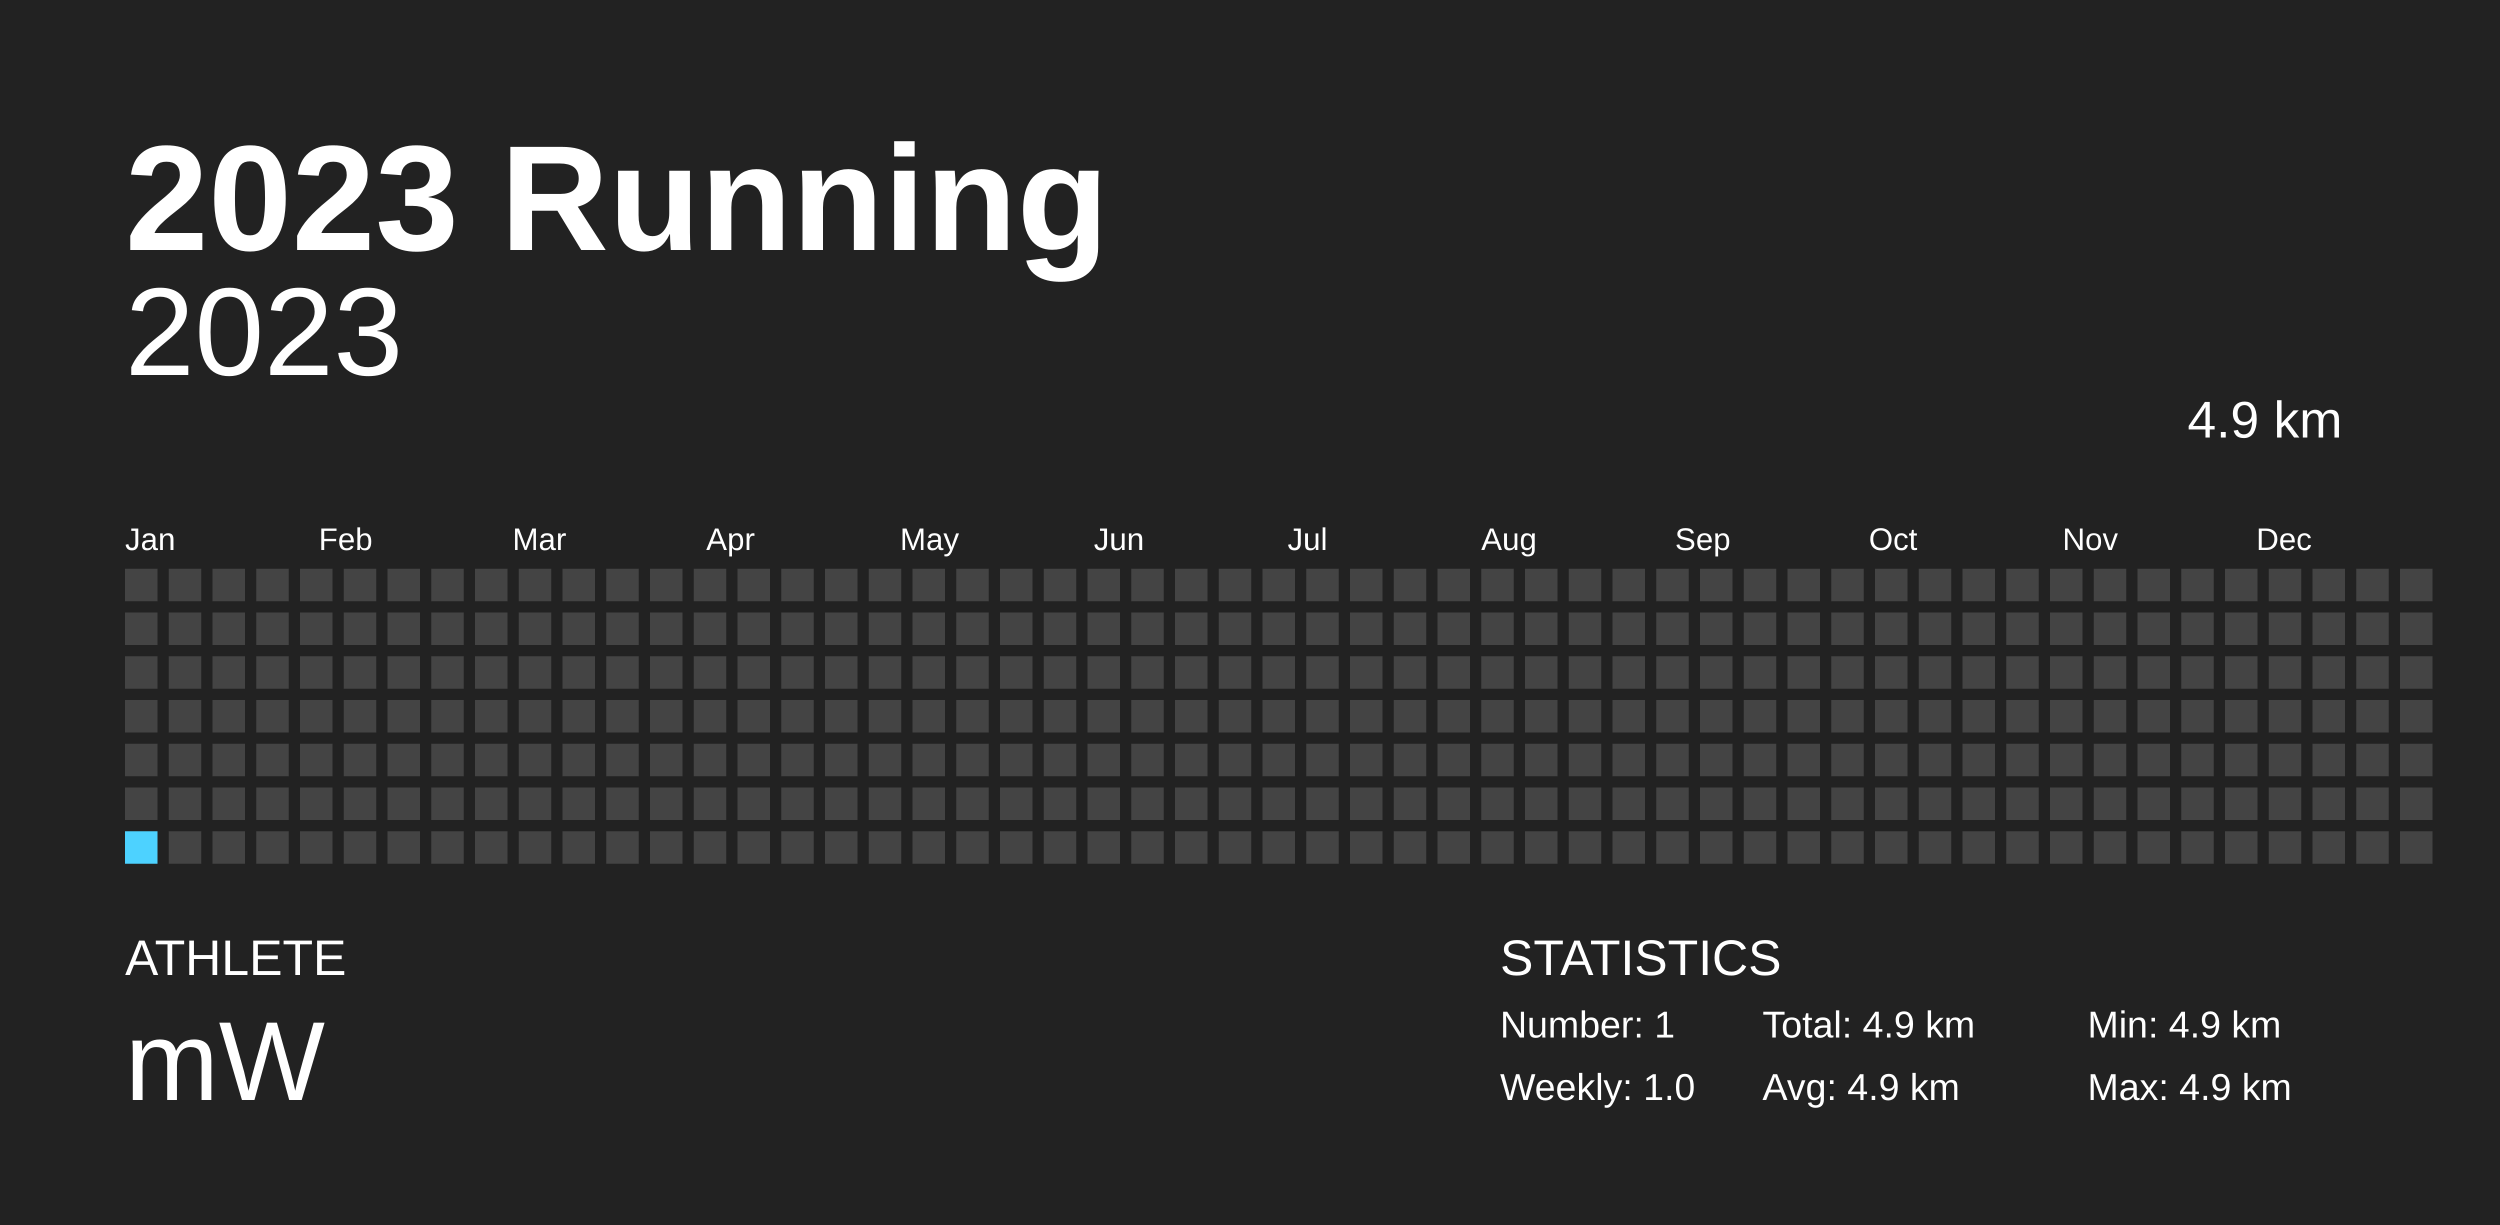
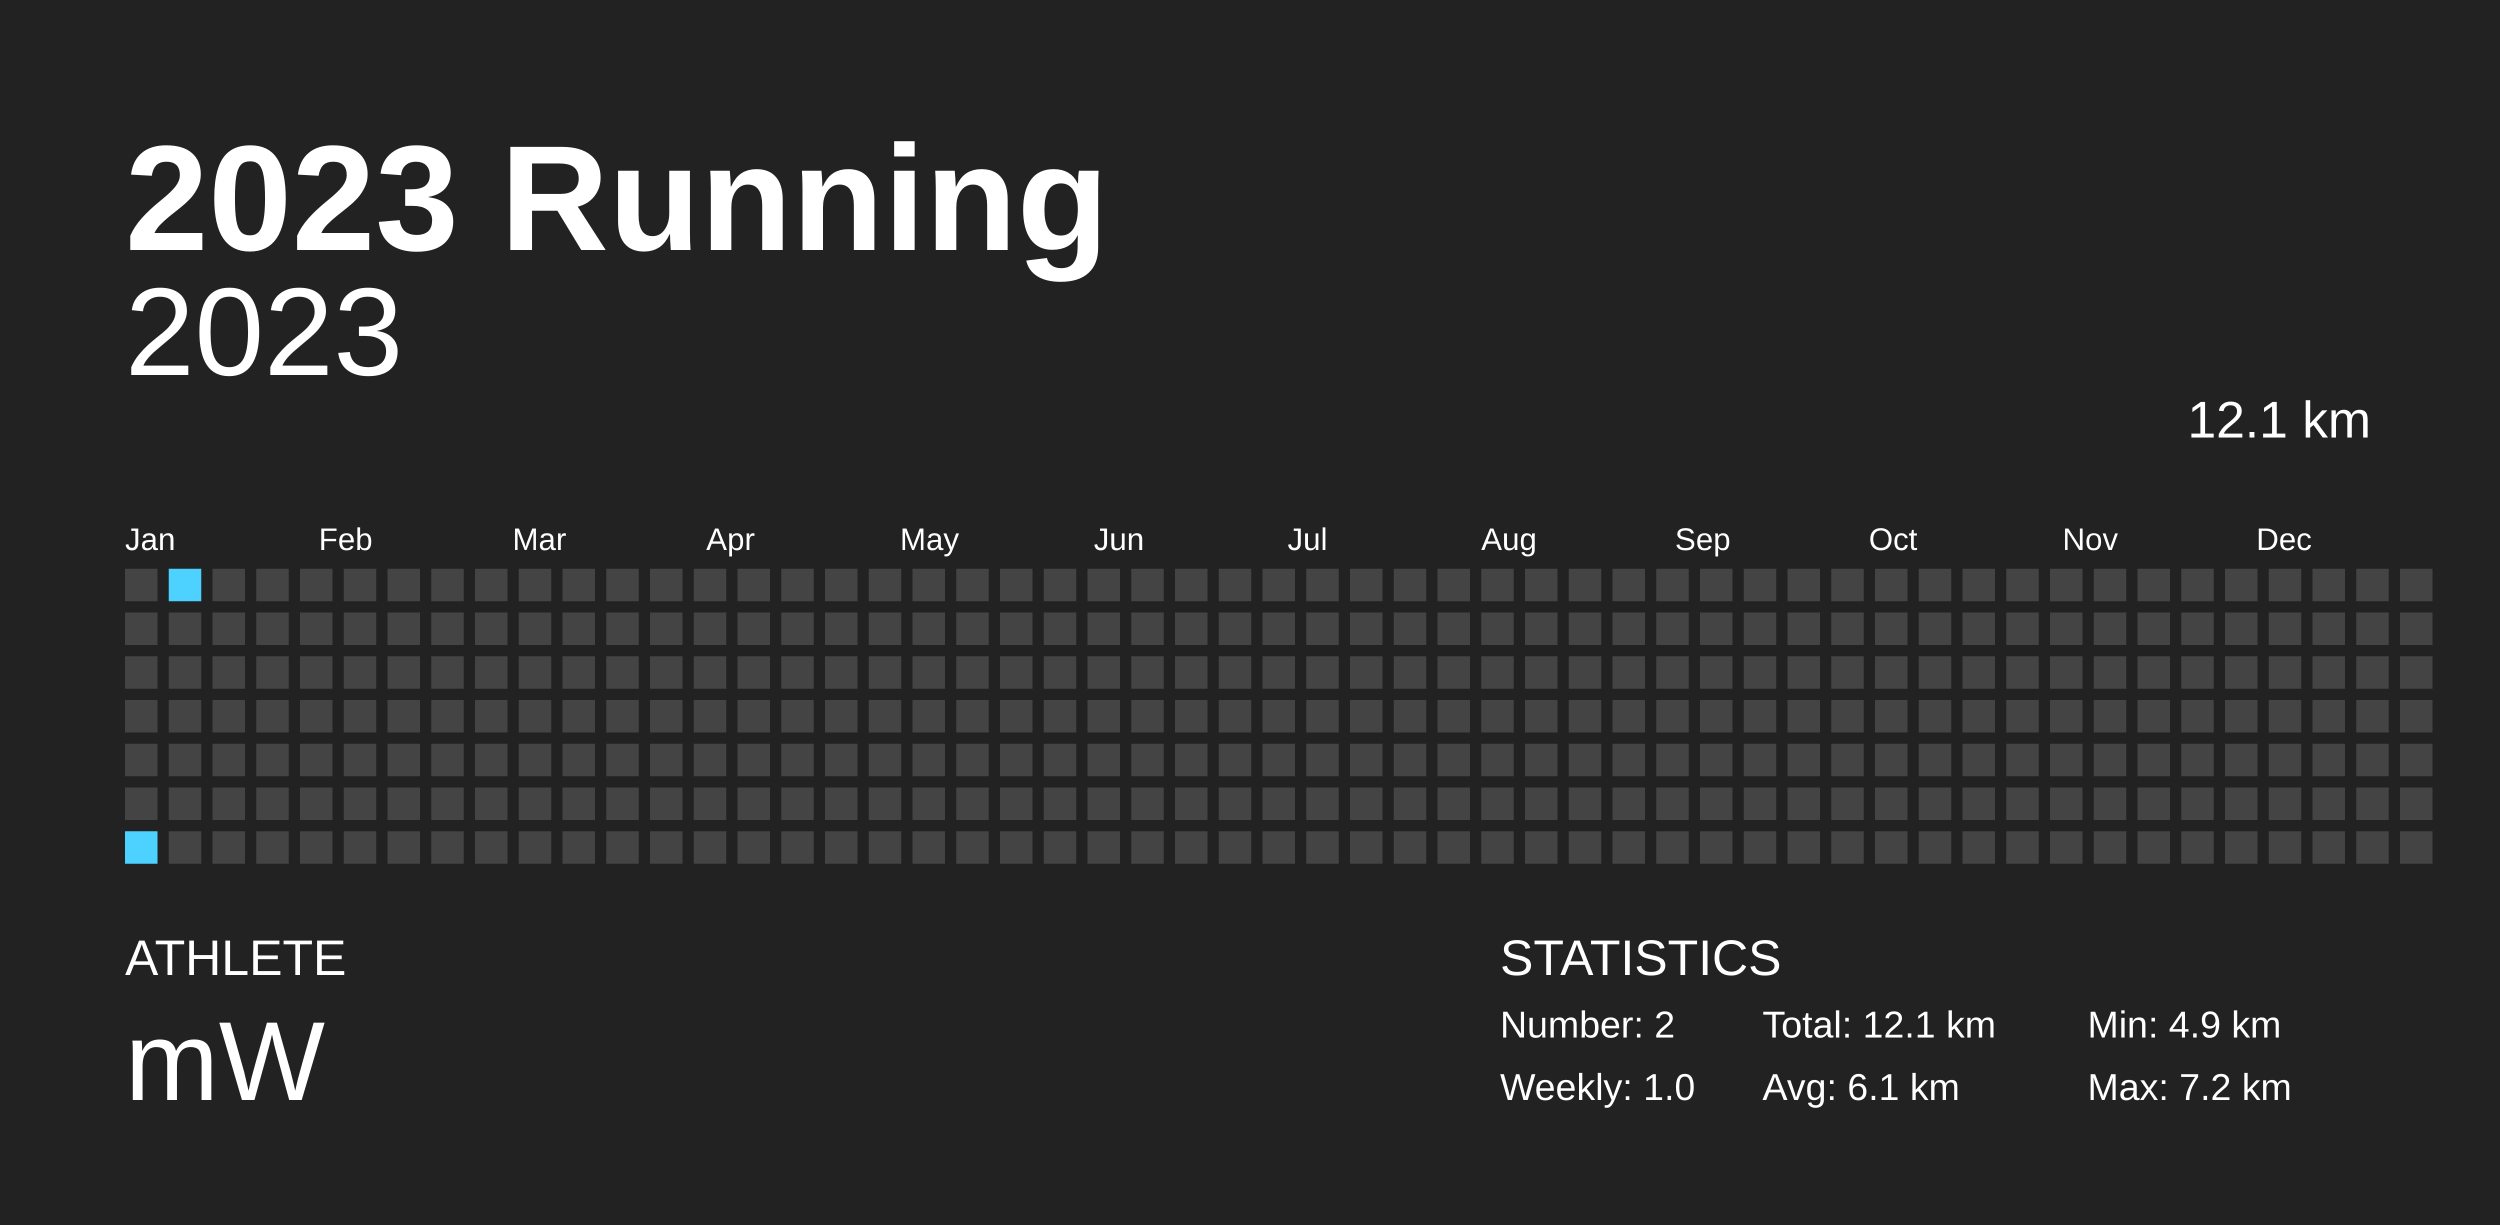
<svg xmlns="http://www.w3.org/2000/svg" baseProfile="full" height="98mm" version="1.1" viewBox="0,0,200,98" width="200mm">
  <defs />
  <rect fill="#222222" height="98" width="200" x="0" y="0" />
  <text fill="#FFFFFF" style="font-size:12px; font-family:Arial; font-weight:bold;" x="10" y="20">2023 Running</text>
  <text fill="#FFFFFF" style="font-size:4px; font-family:Arial" x="10" y="78">ATHLETE</text>
  <text fill="#FFFFFF" style="font-size:9px; font-family:Arial" x="10" y="88">mW</text>
  <text fill="#FFFFFF" style="font-size:4px; font-family:Arial" x="120" y="78">STATISTICS</text>
-   <text fill="#FFFFFF" style="font-size:3px; font-family:Arial" x="120" y="83">Number: 1</text>
+   <text fill="#FFFFFF" style="font-size:3px; font-family:Arial" x="120" y="83">Number: 2</text>
  <text fill="#FFFFFF" style="font-size:3px; font-family:Arial" x="120" y="88">Weekly: 1.0</text>
-   <text fill="#FFFFFF" style="font-size:3px; font-family:Arial" x="141" y="83">Total: 4.9 km</text>
-   <text fill="#FFFFFF" style="font-size:3px; font-family:Arial" x="141" y="88">Avg: 4.9 km</text>
+   <text fill="#FFFFFF" style="font-size:3px; font-family:Arial" x="141" y="83">Total: 12.1 km</text>
+   <text fill="#FFFFFF" style="font-size:3px; font-family:Arial" x="141" y="88">Avg: 6.1 km</text>
  <text fill="#FFFFFF" style="font-size:3px; font-family:Arial" x="167" y="83">Min: 4.9 km</text>
-   <text fill="#FFFFFF" style="font-size:3px; font-family:Arial" x="167" y="88">Max: 4.9 km</text>
+   <text fill="#FFFFFF" style="font-size:3px; font-family:Arial" x="167" y="88">Max: 7.2 km</text>
  <text alignment-baseline="hanging" fill="#FFFFFF" style="font-size:10.0px; font-family:Arial;" x="10" y="30">2023</text>
-   <text alignment-baseline="hanging" fill="#FFFFFF" style="font-size:4.125px; font-family:Arial;" x="175" y="35">4.9 km</text>
+   <text alignment-baseline="hanging" fill="#FFFFFF" style="font-size:4.125px; font-family:Arial;" x="175" y="35">12.1 km</text>
  <text fill="#FFFFFF" style="font-size:2.5px; font-family:Arial" x="10.0" y="44">Jan</text>
  <text fill="#FFFFFF" style="font-size:2.5px; font-family:Arial" x="25.5" y="44">Feb</text>
  <text fill="#FFFFFF" style="font-size:2.5px; font-family:Arial" x="41.0" y="44">Mar</text>
  <text fill="#FFFFFF" style="font-size:2.5px; font-family:Arial" x="56.5" y="44">Apr</text>
  <text fill="#FFFFFF" style="font-size:2.5px; font-family:Arial" x="72.0" y="44">May</text>
  <text fill="#FFFFFF" style="font-size:2.5px; font-family:Arial" x="87.5" y="44">Jun</text>
  <text fill="#FFFFFF" style="font-size:2.5px; font-family:Arial" x="103.0" y="44">Jul</text>
  <text fill="#FFFFFF" style="font-size:2.5px; font-family:Arial" x="118.5" y="44">Aug</text>
  <text fill="#FFFFFF" style="font-size:2.5px; font-family:Arial" x="134.0" y="44">Sep</text>
  <text fill="#FFFFFF" style="font-size:2.5px; font-family:Arial" x="149.5" y="44">Oct</text>
  <text fill="#FFFFFF" style="font-size:2.5px; font-family:Arial" x="165.0" y="44">Nov</text>
  <text fill="#FFFFFF" style="font-size:2.5px; font-family:Arial" x="180.5" y="44">Dec</text>
  <rect fill="#444444" height="2.6" width="2.6" x="10.0" y="45.5" />
  <rect fill="#444444" height="2.6" width="2.6" x="10.0" y="49.0" />
  <rect fill="#444444" height="2.6" width="2.6" x="10.0" y="52.5" />
  <rect fill="#444444" height="2.6" width="2.6" x="10.0" y="56.0" />
  <rect fill="#444444" height="2.6" width="2.6" x="10.0" y="59.5" />
  <rect fill="#444444" height="2.6" width="2.6" x="10.0" y="63.0" />
-   <rect fill="#4DD2FF" height="2.6" width="2.6" x="10.0" y="66.5" />
-   <rect fill="#444444" height="2.6" width="2.6" x="13.5" y="45.5" />
+   <rect fill="#4dd2ff" height="2.6" width="2.6" x="10.0" y="66.5" />
+   <rect fill="#4dd2ff" height="2.6" width="2.6" x="13.5" y="45.5" />
  <rect fill="#444444" height="2.6" width="2.6" x="13.5" y="49.0" />
  <rect fill="#444444" height="2.6" width="2.6" x="13.5" y="52.5" />
  <rect fill="#444444" height="2.6" width="2.6" x="13.5" y="56.0" />
  <rect fill="#444444" height="2.6" width="2.6" x="13.5" y="59.5" />
  <rect fill="#444444" height="2.6" width="2.6" x="13.5" y="63.0" />
  <rect fill="#444444" height="2.6" width="2.6" x="13.5" y="66.5" />
  <rect fill="#444444" height="2.6" width="2.6" x="17.0" y="45.5" />
  <rect fill="#444444" height="2.6" width="2.6" x="17.0" y="49.0" />
  <rect fill="#444444" height="2.6" width="2.6" x="17.0" y="52.5" />
  <rect fill="#444444" height="2.6" width="2.6" x="17.0" y="56.0" />
  <rect fill="#444444" height="2.6" width="2.6" x="17.0" y="59.5" />
  <rect fill="#444444" height="2.6" width="2.6" x="17.0" y="63.0" />
  <rect fill="#444444" height="2.6" width="2.6" x="17.0" y="66.5" />
  <rect fill="#444444" height="2.6" width="2.6" x="20.5" y="45.5" />
  <rect fill="#444444" height="2.6" width="2.6" x="20.5" y="49.0" />
  <rect fill="#444444" height="2.6" width="2.6" x="20.5" y="52.5" />
  <rect fill="#444444" height="2.6" width="2.6" x="20.5" y="56.0" />
  <rect fill="#444444" height="2.6" width="2.6" x="20.5" y="59.5" />
  <rect fill="#444444" height="2.6" width="2.6" x="20.5" y="63.0" />
  <rect fill="#444444" height="2.6" width="2.6" x="20.5" y="66.5" />
  <rect fill="#444444" height="2.6" width="2.6" x="24.0" y="45.5" />
  <rect fill="#444444" height="2.6" width="2.6" x="24.0" y="49.0" />
  <rect fill="#444444" height="2.6" width="2.6" x="24.0" y="52.5" />
  <rect fill="#444444" height="2.6" width="2.6" x="24.0" y="56.0" />
  <rect fill="#444444" height="2.6" width="2.6" x="24.0" y="59.5" />
  <rect fill="#444444" height="2.6" width="2.6" x="24.0" y="63.0" />
  <rect fill="#444444" height="2.6" width="2.6" x="24.0" y="66.5" />
  <rect fill="#444444" height="2.6" width="2.6" x="27.5" y="45.5" />
  <rect fill="#444444" height="2.6" width="2.6" x="27.5" y="49.0" />
  <rect fill="#444444" height="2.6" width="2.6" x="27.5" y="52.5" />
  <rect fill="#444444" height="2.6" width="2.6" x="27.5" y="56.0" />
  <rect fill="#444444" height="2.6" width="2.6" x="27.5" y="59.5" />
  <rect fill="#444444" height="2.6" width="2.6" x="27.5" y="63.0" />
  <rect fill="#444444" height="2.6" width="2.6" x="27.5" y="66.5" />
  <rect fill="#444444" height="2.6" width="2.6" x="31.0" y="45.5" />
  <rect fill="#444444" height="2.6" width="2.6" x="31.0" y="49.0" />
  <rect fill="#444444" height="2.6" width="2.6" x="31.0" y="52.5" />
  <rect fill="#444444" height="2.6" width="2.6" x="31.0" y="56.0" />
  <rect fill="#444444" height="2.6" width="2.6" x="31.0" y="59.5" />
  <rect fill="#444444" height="2.6" width="2.6" x="31.0" y="63.0" />
  <rect fill="#444444" height="2.6" width="2.6" x="31.0" y="66.5" />
  <rect fill="#444444" height="2.6" width="2.6" x="34.5" y="45.5" />
  <rect fill="#444444" height="2.6" width="2.6" x="34.5" y="49.0" />
  <rect fill="#444444" height="2.6" width="2.6" x="34.5" y="52.5" />
  <rect fill="#444444" height="2.6" width="2.6" x="34.5" y="56.0" />
  <rect fill="#444444" height="2.6" width="2.6" x="34.5" y="59.5" />
  <rect fill="#444444" height="2.6" width="2.6" x="34.5" y="63.0" />
  <rect fill="#444444" height="2.6" width="2.6" x="34.5" y="66.5" />
  <rect fill="#444444" height="2.6" width="2.6" x="38.0" y="45.5" />
  <rect fill="#444444" height="2.6" width="2.6" x="38.0" y="49.0" />
  <rect fill="#444444" height="2.6" width="2.6" x="38.0" y="52.5" />
  <rect fill="#444444" height="2.6" width="2.6" x="38.0" y="56.0" />
  <rect fill="#444444" height="2.6" width="2.6" x="38.0" y="59.5" />
  <rect fill="#444444" height="2.6" width="2.6" x="38.0" y="63.0" />
  <rect fill="#444444" height="2.6" width="2.6" x="38.0" y="66.5" />
  <rect fill="#444444" height="2.6" width="2.6" x="41.5" y="45.5" />
  <rect fill="#444444" height="2.6" width="2.6" x="41.5" y="49.0" />
  <rect fill="#444444" height="2.6" width="2.6" x="41.5" y="52.5" />
  <rect fill="#444444" height="2.6" width="2.6" x="41.5" y="56.0" />
  <rect fill="#444444" height="2.6" width="2.6" x="41.5" y="59.5" />
  <rect fill="#444444" height="2.6" width="2.6" x="41.5" y="63.0" />
  <rect fill="#444444" height="2.6" width="2.6" x="41.5" y="66.5" />
  <rect fill="#444444" height="2.6" width="2.6" x="45.0" y="45.5" />
  <rect fill="#444444" height="2.6" width="2.6" x="45.0" y="49.0" />
  <rect fill="#444444" height="2.6" width="2.6" x="45.0" y="52.5" />
  <rect fill="#444444" height="2.6" width="2.6" x="45.0" y="56.0" />
  <rect fill="#444444" height="2.6" width="2.6" x="45.0" y="59.5" />
  <rect fill="#444444" height="2.6" width="2.6" x="45.0" y="63.0" />
  <rect fill="#444444" height="2.6" width="2.6" x="45.0" y="66.5" />
  <rect fill="#444444" height="2.6" width="2.6" x="48.5" y="45.5" />
  <rect fill="#444444" height="2.6" width="2.6" x="48.5" y="49.0" />
  <rect fill="#444444" height="2.6" width="2.6" x="48.5" y="52.5" />
  <rect fill="#444444" height="2.6" width="2.6" x="48.5" y="56.0" />
  <rect fill="#444444" height="2.6" width="2.6" x="48.5" y="59.5" />
  <rect fill="#444444" height="2.6" width="2.6" x="48.5" y="63.0" />
  <rect fill="#444444" height="2.6" width="2.6" x="48.5" y="66.5" />
  <rect fill="#444444" height="2.6" width="2.6" x="52.0" y="45.5" />
  <rect fill="#444444" height="2.6" width="2.6" x="52.0" y="49.0" />
  <rect fill="#444444" height="2.6" width="2.6" x="52.0" y="52.5" />
  <rect fill="#444444" height="2.6" width="2.6" x="52.0" y="56.0" />
  <rect fill="#444444" height="2.6" width="2.6" x="52.0" y="59.5" />
  <rect fill="#444444" height="2.6" width="2.6" x="52.0" y="63.0" />
  <rect fill="#444444" height="2.6" width="2.6" x="52.0" y="66.5" />
  <rect fill="#444444" height="2.6" width="2.6" x="55.5" y="45.5" />
  <rect fill="#444444" height="2.6" width="2.6" x="55.5" y="49.0" />
  <rect fill="#444444" height="2.6" width="2.6" x="55.5" y="52.5" />
  <rect fill="#444444" height="2.6" width="2.6" x="55.5" y="56.0" />
  <rect fill="#444444" height="2.6" width="2.6" x="55.5" y="59.5" />
  <rect fill="#444444" height="2.6" width="2.6" x="55.5" y="63.0" />
  <rect fill="#444444" height="2.6" width="2.6" x="55.5" y="66.5" />
  <rect fill="#444444" height="2.6" width="2.6" x="59.0" y="45.5" />
  <rect fill="#444444" height="2.6" width="2.6" x="59.0" y="49.0" />
  <rect fill="#444444" height="2.6" width="2.6" x="59.0" y="52.5" />
  <rect fill="#444444" height="2.6" width="2.6" x="59.0" y="56.0" />
  <rect fill="#444444" height="2.6" width="2.6" x="59.0" y="59.5" />
  <rect fill="#444444" height="2.6" width="2.6" x="59.0" y="63.0" />
  <rect fill="#444444" height="2.6" width="2.6" x="59.0" y="66.5" />
  <rect fill="#444444" height="2.6" width="2.6" x="62.5" y="45.5" />
  <rect fill="#444444" height="2.6" width="2.6" x="62.5" y="49.0" />
  <rect fill="#444444" height="2.6" width="2.6" x="62.5" y="52.5" />
  <rect fill="#444444" height="2.6" width="2.6" x="62.5" y="56.0" />
  <rect fill="#444444" height="2.6" width="2.6" x="62.5" y="59.5" />
  <rect fill="#444444" height="2.6" width="2.6" x="62.5" y="63.0" />
  <rect fill="#444444" height="2.6" width="2.6" x="62.5" y="66.5" />
  <rect fill="#444444" height="2.6" width="2.6" x="66.0" y="45.5" />
  <rect fill="#444444" height="2.6" width="2.6" x="66.0" y="49.0" />
  <rect fill="#444444" height="2.6" width="2.6" x="66.0" y="52.5" />
  <rect fill="#444444" height="2.6" width="2.6" x="66.0" y="56.0" />
  <rect fill="#444444" height="2.6" width="2.6" x="66.0" y="59.5" />
  <rect fill="#444444" height="2.6" width="2.6" x="66.0" y="63.0" />
  <rect fill="#444444" height="2.6" width="2.6" x="66.0" y="66.5" />
  <rect fill="#444444" height="2.6" width="2.6" x="69.5" y="45.5" />
  <rect fill="#444444" height="2.6" width="2.6" x="69.5" y="49.0" />
  <rect fill="#444444" height="2.6" width="2.6" x="69.5" y="52.5" />
  <rect fill="#444444" height="2.6" width="2.6" x="69.5" y="56.0" />
  <rect fill="#444444" height="2.6" width="2.6" x="69.5" y="59.5" />
  <rect fill="#444444" height="2.6" width="2.6" x="69.5" y="63.0" />
  <rect fill="#444444" height="2.6" width="2.6" x="69.5" y="66.5" />
  <rect fill="#444444" height="2.6" width="2.6" x="73.0" y="45.5" />
  <rect fill="#444444" height="2.6" width="2.6" x="73.0" y="49.0" />
  <rect fill="#444444" height="2.6" width="2.6" x="73.0" y="52.5" />
  <rect fill="#444444" height="2.6" width="2.6" x="73.0" y="56.0" />
  <rect fill="#444444" height="2.6" width="2.6" x="73.0" y="59.5" />
  <rect fill="#444444" height="2.6" width="2.6" x="73.0" y="63.0" />
  <rect fill="#444444" height="2.6" width="2.6" x="73.0" y="66.5" />
  <rect fill="#444444" height="2.6" width="2.6" x="76.5" y="45.5" />
  <rect fill="#444444" height="2.6" width="2.6" x="76.5" y="49.0" />
  <rect fill="#444444" height="2.6" width="2.6" x="76.5" y="52.5" />
  <rect fill="#444444" height="2.6" width="2.6" x="76.5" y="56.0" />
  <rect fill="#444444" height="2.6" width="2.6" x="76.5" y="59.5" />
  <rect fill="#444444" height="2.6" width="2.6" x="76.5" y="63.0" />
  <rect fill="#444444" height="2.6" width="2.6" x="76.5" y="66.5" />
  <rect fill="#444444" height="2.6" width="2.6" x="80.0" y="45.5" />
  <rect fill="#444444" height="2.6" width="2.6" x="80.0" y="49.0" />
  <rect fill="#444444" height="2.6" width="2.6" x="80.0" y="52.5" />
  <rect fill="#444444" height="2.6" width="2.6" x="80.0" y="56.0" />
  <rect fill="#444444" height="2.6" width="2.6" x="80.0" y="59.5" />
  <rect fill="#444444" height="2.6" width="2.6" x="80.0" y="63.0" />
  <rect fill="#444444" height="2.6" width="2.6" x="80.0" y="66.5" />
  <rect fill="#444444" height="2.6" width="2.6" x="83.5" y="45.5" />
  <rect fill="#444444" height="2.6" width="2.6" x="83.5" y="49.0" />
  <rect fill="#444444" height="2.6" width="2.6" x="83.5" y="52.5" />
  <rect fill="#444444" height="2.6" width="2.6" x="83.5" y="56.0" />
  <rect fill="#444444" height="2.6" width="2.6" x="83.5" y="59.5" />
  <rect fill="#444444" height="2.6" width="2.6" x="83.5" y="63.0" />
  <rect fill="#444444" height="2.6" width="2.6" x="83.5" y="66.5" />
  <rect fill="#444444" height="2.6" width="2.6" x="87.0" y="45.5" />
  <rect fill="#444444" height="2.6" width="2.6" x="87.0" y="49.0" />
  <rect fill="#444444" height="2.6" width="2.6" x="87.0" y="52.5" />
  <rect fill="#444444" height="2.6" width="2.6" x="87.0" y="56.0" />
  <rect fill="#444444" height="2.6" width="2.6" x="87.0" y="59.5" />
  <rect fill="#444444" height="2.6" width="2.6" x="87.0" y="63.0" />
  <rect fill="#444444" height="2.6" width="2.6" x="87.0" y="66.5" />
  <rect fill="#444444" height="2.6" width="2.6" x="90.5" y="45.5" />
  <rect fill="#444444" height="2.6" width="2.6" x="90.5" y="49.0" />
  <rect fill="#444444" height="2.6" width="2.6" x="90.5" y="52.5" />
  <rect fill="#444444" height="2.6" width="2.6" x="90.5" y="56.0" />
  <rect fill="#444444" height="2.6" width="2.6" x="90.5" y="59.5" />
  <rect fill="#444444" height="2.6" width="2.6" x="90.5" y="63.0" />
  <rect fill="#444444" height="2.6" width="2.6" x="90.5" y="66.5" />
  <rect fill="#444444" height="2.6" width="2.6" x="94.0" y="45.5" />
  <rect fill="#444444" height="2.6" width="2.6" x="94.0" y="49.0" />
  <rect fill="#444444" height="2.6" width="2.6" x="94.0" y="52.5" />
  <rect fill="#444444" height="2.6" width="2.6" x="94.0" y="56.0" />
  <rect fill="#444444" height="2.6" width="2.6" x="94.0" y="59.5" />
  <rect fill="#444444" height="2.6" width="2.6" x="94.0" y="63.0" />
  <rect fill="#444444" height="2.6" width="2.6" x="94.0" y="66.5" />
  <rect fill="#444444" height="2.6" width="2.6" x="97.5" y="45.5" />
  <rect fill="#444444" height="2.6" width="2.6" x="97.5" y="49.0" />
  <rect fill="#444444" height="2.6" width="2.6" x="97.5" y="52.5" />
  <rect fill="#444444" height="2.6" width="2.6" x="97.5" y="56.0" />
  <rect fill="#444444" height="2.6" width="2.6" x="97.5" y="59.5" />
  <rect fill="#444444" height="2.6" width="2.6" x="97.5" y="63.0" />
  <rect fill="#444444" height="2.6" width="2.6" x="97.5" y="66.5" />
  <rect fill="#444444" height="2.6" width="2.6" x="101.0" y="45.5" />
  <rect fill="#444444" height="2.6" width="2.6" x="101.0" y="49.0" />
  <rect fill="#444444" height="2.6" width="2.6" x="101.0" y="52.5" />
  <rect fill="#444444" height="2.6" width="2.6" x="101.0" y="56.0" />
  <rect fill="#444444" height="2.6" width="2.6" x="101.0" y="59.5" />
  <rect fill="#444444" height="2.6" width="2.6" x="101.0" y="63.0" />
  <rect fill="#444444" height="2.6" width="2.6" x="101.0" y="66.5" />
  <rect fill="#444444" height="2.6" width="2.6" x="104.5" y="45.5" />
  <rect fill="#444444" height="2.6" width="2.6" x="104.5" y="49.0" />
  <rect fill="#444444" height="2.6" width="2.6" x="104.5" y="52.5" />
  <rect fill="#444444" height="2.6" width="2.6" x="104.5" y="56.0" />
  <rect fill="#444444" height="2.6" width="2.6" x="104.5" y="59.5" />
  <rect fill="#444444" height="2.6" width="2.6" x="104.5" y="63.0" />
  <rect fill="#444444" height="2.6" width="2.6" x="104.5" y="66.5" />
  <rect fill="#444444" height="2.6" width="2.6" x="108.0" y="45.5" />
  <rect fill="#444444" height="2.6" width="2.6" x="108.0" y="49.0" />
  <rect fill="#444444" height="2.6" width="2.6" x="108.0" y="52.5" />
  <rect fill="#444444" height="2.6" width="2.6" x="108.0" y="56.0" />
  <rect fill="#444444" height="2.6" width="2.6" x="108.0" y="59.5" />
  <rect fill="#444444" height="2.6" width="2.6" x="108.0" y="63.0" />
  <rect fill="#444444" height="2.6" width="2.6" x="108.0" y="66.5" />
  <rect fill="#444444" height="2.6" width="2.6" x="111.5" y="45.5" />
  <rect fill="#444444" height="2.6" width="2.6" x="111.5" y="49.0" />
  <rect fill="#444444" height="2.6" width="2.6" x="111.5" y="52.5" />
  <rect fill="#444444" height="2.6" width="2.6" x="111.5" y="56.0" />
  <rect fill="#444444" height="2.6" width="2.6" x="111.5" y="59.5" />
  <rect fill="#444444" height="2.6" width="2.6" x="111.5" y="63.0" />
  <rect fill="#444444" height="2.6" width="2.6" x="111.5" y="66.5" />
  <rect fill="#444444" height="2.6" width="2.6" x="115.0" y="45.5" />
  <rect fill="#444444" height="2.6" width="2.6" x="115.0" y="49.0" />
  <rect fill="#444444" height="2.6" width="2.6" x="115.0" y="52.5" />
  <rect fill="#444444" height="2.6" width="2.6" x="115.0" y="56.0" />
  <rect fill="#444444" height="2.6" width="2.6" x="115.0" y="59.5" />
  <rect fill="#444444" height="2.6" width="2.6" x="115.0" y="63.0" />
  <rect fill="#444444" height="2.6" width="2.6" x="115.0" y="66.5" />
  <rect fill="#444444" height="2.6" width="2.6" x="118.5" y="45.5" />
  <rect fill="#444444" height="2.6" width="2.6" x="118.5" y="49.0" />
  <rect fill="#444444" height="2.6" width="2.6" x="118.5" y="52.5" />
  <rect fill="#444444" height="2.6" width="2.6" x="118.5" y="56.0" />
  <rect fill="#444444" height="2.6" width="2.6" x="118.5" y="59.5" />
  <rect fill="#444444" height="2.6" width="2.6" x="118.5" y="63.0" />
  <rect fill="#444444" height="2.6" width="2.6" x="118.5" y="66.5" />
  <rect fill="#444444" height="2.6" width="2.6" x="122.0" y="45.5" />
  <rect fill="#444444" height="2.6" width="2.6" x="122.0" y="49.0" />
  <rect fill="#444444" height="2.6" width="2.6" x="122.0" y="52.5" />
  <rect fill="#444444" height="2.6" width="2.6" x="122.0" y="56.0" />
  <rect fill="#444444" height="2.6" width="2.6" x="122.0" y="59.5" />
  <rect fill="#444444" height="2.6" width="2.6" x="122.0" y="63.0" />
  <rect fill="#444444" height="2.6" width="2.6" x="122.0" y="66.5" />
  <rect fill="#444444" height="2.6" width="2.6" x="125.5" y="45.5" />
  <rect fill="#444444" height="2.6" width="2.6" x="125.5" y="49.0" />
  <rect fill="#444444" height="2.6" width="2.6" x="125.5" y="52.5" />
  <rect fill="#444444" height="2.6" width="2.6" x="125.5" y="56.0" />
  <rect fill="#444444" height="2.6" width="2.6" x="125.5" y="59.5" />
  <rect fill="#444444" height="2.6" width="2.6" x="125.5" y="63.0" />
  <rect fill="#444444" height="2.6" width="2.6" x="125.5" y="66.5" />
  <rect fill="#444444" height="2.6" width="2.6" x="129.0" y="45.5" />
  <rect fill="#444444" height="2.6" width="2.6" x="129.0" y="49.0" />
  <rect fill="#444444" height="2.6" width="2.6" x="129.0" y="52.5" />
  <rect fill="#444444" height="2.6" width="2.6" x="129.0" y="56.0" />
  <rect fill="#444444" height="2.6" width="2.6" x="129.0" y="59.5" />
  <rect fill="#444444" height="2.6" width="2.6" x="129.0" y="63.0" />
  <rect fill="#444444" height="2.6" width="2.6" x="129.0" y="66.5" />
  <rect fill="#444444" height="2.6" width="2.6" x="132.5" y="45.5" />
  <rect fill="#444444" height="2.6" width="2.6" x="132.5" y="49.0" />
  <rect fill="#444444" height="2.6" width="2.6" x="132.5" y="52.5" />
  <rect fill="#444444" height="2.6" width="2.6" x="132.5" y="56.0" />
  <rect fill="#444444" height="2.6" width="2.6" x="132.5" y="59.5" />
  <rect fill="#444444" height="2.6" width="2.6" x="132.5" y="63.0" />
  <rect fill="#444444" height="2.6" width="2.6" x="132.5" y="66.5" />
  <rect fill="#444444" height="2.6" width="2.6" x="136.0" y="45.5" />
  <rect fill="#444444" height="2.6" width="2.6" x="136.0" y="49.0" />
  <rect fill="#444444" height="2.6" width="2.6" x="136.0" y="52.5" />
  <rect fill="#444444" height="2.6" width="2.6" x="136.0" y="56.0" />
  <rect fill="#444444" height="2.6" width="2.6" x="136.0" y="59.5" />
  <rect fill="#444444" height="2.6" width="2.6" x="136.0" y="63.0" />
  <rect fill="#444444" height="2.6" width="2.6" x="136.0" y="66.5" />
  <rect fill="#444444" height="2.6" width="2.6" x="139.5" y="45.5" />
  <rect fill="#444444" height="2.6" width="2.6" x="139.5" y="49.0" />
  <rect fill="#444444" height="2.6" width="2.6" x="139.5" y="52.5" />
  <rect fill="#444444" height="2.6" width="2.6" x="139.5" y="56.0" />
  <rect fill="#444444" height="2.6" width="2.6" x="139.5" y="59.5" />
  <rect fill="#444444" height="2.6" width="2.6" x="139.5" y="63.0" />
  <rect fill="#444444" height="2.6" width="2.6" x="139.5" y="66.5" />
  <rect fill="#444444" height="2.6" width="2.6" x="143.0" y="45.5" />
  <rect fill="#444444" height="2.6" width="2.6" x="143.0" y="49.0" />
  <rect fill="#444444" height="2.6" width="2.6" x="143.0" y="52.5" />
  <rect fill="#444444" height="2.6" width="2.6" x="143.0" y="56.0" />
  <rect fill="#444444" height="2.6" width="2.6" x="143.0" y="59.5" />
  <rect fill="#444444" height="2.6" width="2.6" x="143.0" y="63.0" />
  <rect fill="#444444" height="2.6" width="2.6" x="143.0" y="66.5" />
  <rect fill="#444444" height="2.6" width="2.6" x="146.5" y="45.5" />
  <rect fill="#444444" height="2.6" width="2.6" x="146.5" y="49.0" />
  <rect fill="#444444" height="2.6" width="2.6" x="146.5" y="52.5" />
  <rect fill="#444444" height="2.6" width="2.6" x="146.5" y="56.0" />
  <rect fill="#444444" height="2.6" width="2.6" x="146.5" y="59.5" />
  <rect fill="#444444" height="2.6" width="2.6" x="146.5" y="63.0" />
  <rect fill="#444444" height="2.6" width="2.6" x="146.5" y="66.5" />
  <rect fill="#444444" height="2.6" width="2.6" x="150.0" y="45.5" />
  <rect fill="#444444" height="2.6" width="2.6" x="150.0" y="49.0" />
  <rect fill="#444444" height="2.6" width="2.6" x="150.0" y="52.5" />
  <rect fill="#444444" height="2.6" width="2.6" x="150.0" y="56.0" />
  <rect fill="#444444" height="2.6" width="2.6" x="150.0" y="59.5" />
  <rect fill="#444444" height="2.6" width="2.6" x="150.0" y="63.0" />
  <rect fill="#444444" height="2.6" width="2.6" x="150.0" y="66.5" />
  <rect fill="#444444" height="2.6" width="2.6" x="153.5" y="45.5" />
  <rect fill="#444444" height="2.6" width="2.6" x="153.5" y="49.0" />
  <rect fill="#444444" height="2.6" width="2.6" x="153.5" y="52.5" />
  <rect fill="#444444" height="2.6" width="2.6" x="153.5" y="56.0" />
  <rect fill="#444444" height="2.6" width="2.6" x="153.5" y="59.5" />
  <rect fill="#444444" height="2.6" width="2.6" x="153.5" y="63.0" />
  <rect fill="#444444" height="2.6" width="2.6" x="153.5" y="66.5" />
  <rect fill="#444444" height="2.6" width="2.6" x="157.0" y="45.5" />
  <rect fill="#444444" height="2.6" width="2.6" x="157.0" y="49.0" />
  <rect fill="#444444" height="2.6" width="2.6" x="157.0" y="52.5" />
  <rect fill="#444444" height="2.6" width="2.6" x="157.0" y="56.0" />
  <rect fill="#444444" height="2.6" width="2.6" x="157.0" y="59.5" />
  <rect fill="#444444" height="2.6" width="2.6" x="157.0" y="63.0" />
  <rect fill="#444444" height="2.6" width="2.6" x="157.0" y="66.5" />
  <rect fill="#444444" height="2.6" width="2.6" x="160.5" y="45.5" />
  <rect fill="#444444" height="2.6" width="2.6" x="160.5" y="49.0" />
  <rect fill="#444444" height="2.6" width="2.6" x="160.5" y="52.5" />
  <rect fill="#444444" height="2.6" width="2.6" x="160.5" y="56.0" />
  <rect fill="#444444" height="2.6" width="2.6" x="160.5" y="59.5" />
  <rect fill="#444444" height="2.6" width="2.6" x="160.5" y="63.0" />
  <rect fill="#444444" height="2.6" width="2.6" x="160.5" y="66.5" />
  <rect fill="#444444" height="2.6" width="2.6" x="164.0" y="45.5" />
  <rect fill="#444444" height="2.6" width="2.6" x="164.0" y="49.0" />
  <rect fill="#444444" height="2.6" width="2.6" x="164.0" y="52.5" />
  <rect fill="#444444" height="2.6" width="2.6" x="164.0" y="56.0" />
  <rect fill="#444444" height="2.6" width="2.6" x="164.0" y="59.5" />
  <rect fill="#444444" height="2.6" width="2.6" x="164.0" y="63.0" />
  <rect fill="#444444" height="2.6" width="2.6" x="164.0" y="66.5" />
  <rect fill="#444444" height="2.6" width="2.6" x="167.5" y="45.5" />
  <rect fill="#444444" height="2.6" width="2.6" x="167.5" y="49.0" />
  <rect fill="#444444" height="2.6" width="2.6" x="167.5" y="52.5" />
  <rect fill="#444444" height="2.6" width="2.6" x="167.5" y="56.0" />
  <rect fill="#444444" height="2.6" width="2.6" x="167.5" y="59.5" />
  <rect fill="#444444" height="2.6" width="2.6" x="167.5" y="63.0" />
  <rect fill="#444444" height="2.6" width="2.6" x="167.5" y="66.5" />
  <rect fill="#444444" height="2.6" width="2.6" x="171.0" y="45.5" />
  <rect fill="#444444" height="2.6" width="2.6" x="171.0" y="49.0" />
  <rect fill="#444444" height="2.6" width="2.6" x="171.0" y="52.5" />
  <rect fill="#444444" height="2.6" width="2.6" x="171.0" y="56.0" />
  <rect fill="#444444" height="2.6" width="2.6" x="171.0" y="59.5" />
  <rect fill="#444444" height="2.6" width="2.6" x="171.0" y="63.0" />
  <rect fill="#444444" height="2.6" width="2.6" x="171.0" y="66.5" />
  <rect fill="#444444" height="2.6" width="2.6" x="174.5" y="45.5" />
  <rect fill="#444444" height="2.6" width="2.6" x="174.5" y="49.0" />
  <rect fill="#444444" height="2.6" width="2.6" x="174.5" y="52.5" />
  <rect fill="#444444" height="2.6" width="2.6" x="174.5" y="56.0" />
  <rect fill="#444444" height="2.6" width="2.6" x="174.5" y="59.5" />
  <rect fill="#444444" height="2.6" width="2.6" x="174.5" y="63.0" />
  <rect fill="#444444" height="2.6" width="2.6" x="174.5" y="66.5" />
  <rect fill="#444444" height="2.6" width="2.6" x="178.0" y="45.5" />
  <rect fill="#444444" height="2.6" width="2.6" x="178.0" y="49.0" />
  <rect fill="#444444" height="2.6" width="2.6" x="178.0" y="52.5" />
  <rect fill="#444444" height="2.6" width="2.6" x="178.0" y="56.0" />
  <rect fill="#444444" height="2.6" width="2.6" x="178.0" y="59.5" />
  <rect fill="#444444" height="2.6" width="2.6" x="178.0" y="63.0" />
  <rect fill="#444444" height="2.6" width="2.6" x="178.0" y="66.5" />
  <rect fill="#444444" height="2.6" width="2.6" x="181.5" y="45.5" />
  <rect fill="#444444" height="2.6" width="2.6" x="181.5" y="49.0" />
  <rect fill="#444444" height="2.6" width="2.6" x="181.5" y="52.5" />
  <rect fill="#444444" height="2.6" width="2.6" x="181.5" y="56.0" />
  <rect fill="#444444" height="2.6" width="2.6" x="181.5" y="59.5" />
  <rect fill="#444444" height="2.6" width="2.6" x="181.5" y="63.0" />
  <rect fill="#444444" height="2.6" width="2.6" x="181.5" y="66.5" />
  <rect fill="#444444" height="2.6" width="2.6" x="185.0" y="45.5" />
  <rect fill="#444444" height="2.6" width="2.6" x="185.0" y="49.0" />
  <rect fill="#444444" height="2.6" width="2.6" x="185.0" y="52.5" />
  <rect fill="#444444" height="2.6" width="2.6" x="185.0" y="56.0" />
  <rect fill="#444444" height="2.6" width="2.6" x="185.0" y="59.5" />
  <rect fill="#444444" height="2.6" width="2.6" x="185.0" y="63.0" />
  <rect fill="#444444" height="2.6" width="2.6" x="185.0" y="66.5" />
  <rect fill="#444444" height="2.6" width="2.6" x="188.5" y="45.5" />
  <rect fill="#444444" height="2.6" width="2.6" x="188.5" y="49.0" />
  <rect fill="#444444" height="2.6" width="2.6" x="188.5" y="52.5" />
  <rect fill="#444444" height="2.6" width="2.6" x="188.5" y="56.0" />
  <rect fill="#444444" height="2.6" width="2.6" x="188.5" y="59.5" />
  <rect fill="#444444" height="2.6" width="2.6" x="188.5" y="63.0" />
  <rect fill="#444444" height="2.6" width="2.6" x="188.5" y="66.5" />
  <rect fill="#444444" height="2.6" width="2.6" x="192.0" y="45.5" />
  <rect fill="#444444" height="2.6" width="2.6" x="192.0" y="49.0" />
  <rect fill="#444444" height="2.6" width="2.6" x="192.0" y="52.5" />
  <rect fill="#444444" height="2.6" width="2.6" x="192.0" y="56.0" />
  <rect fill="#444444" height="2.6" width="2.6" x="192.0" y="59.5" />
  <rect fill="#444444" height="2.6" width="2.6" x="192.0" y="63.0" />
  <rect fill="#444444" height="2.6" width="2.6" x="192.0" y="66.5" />
</svg>
